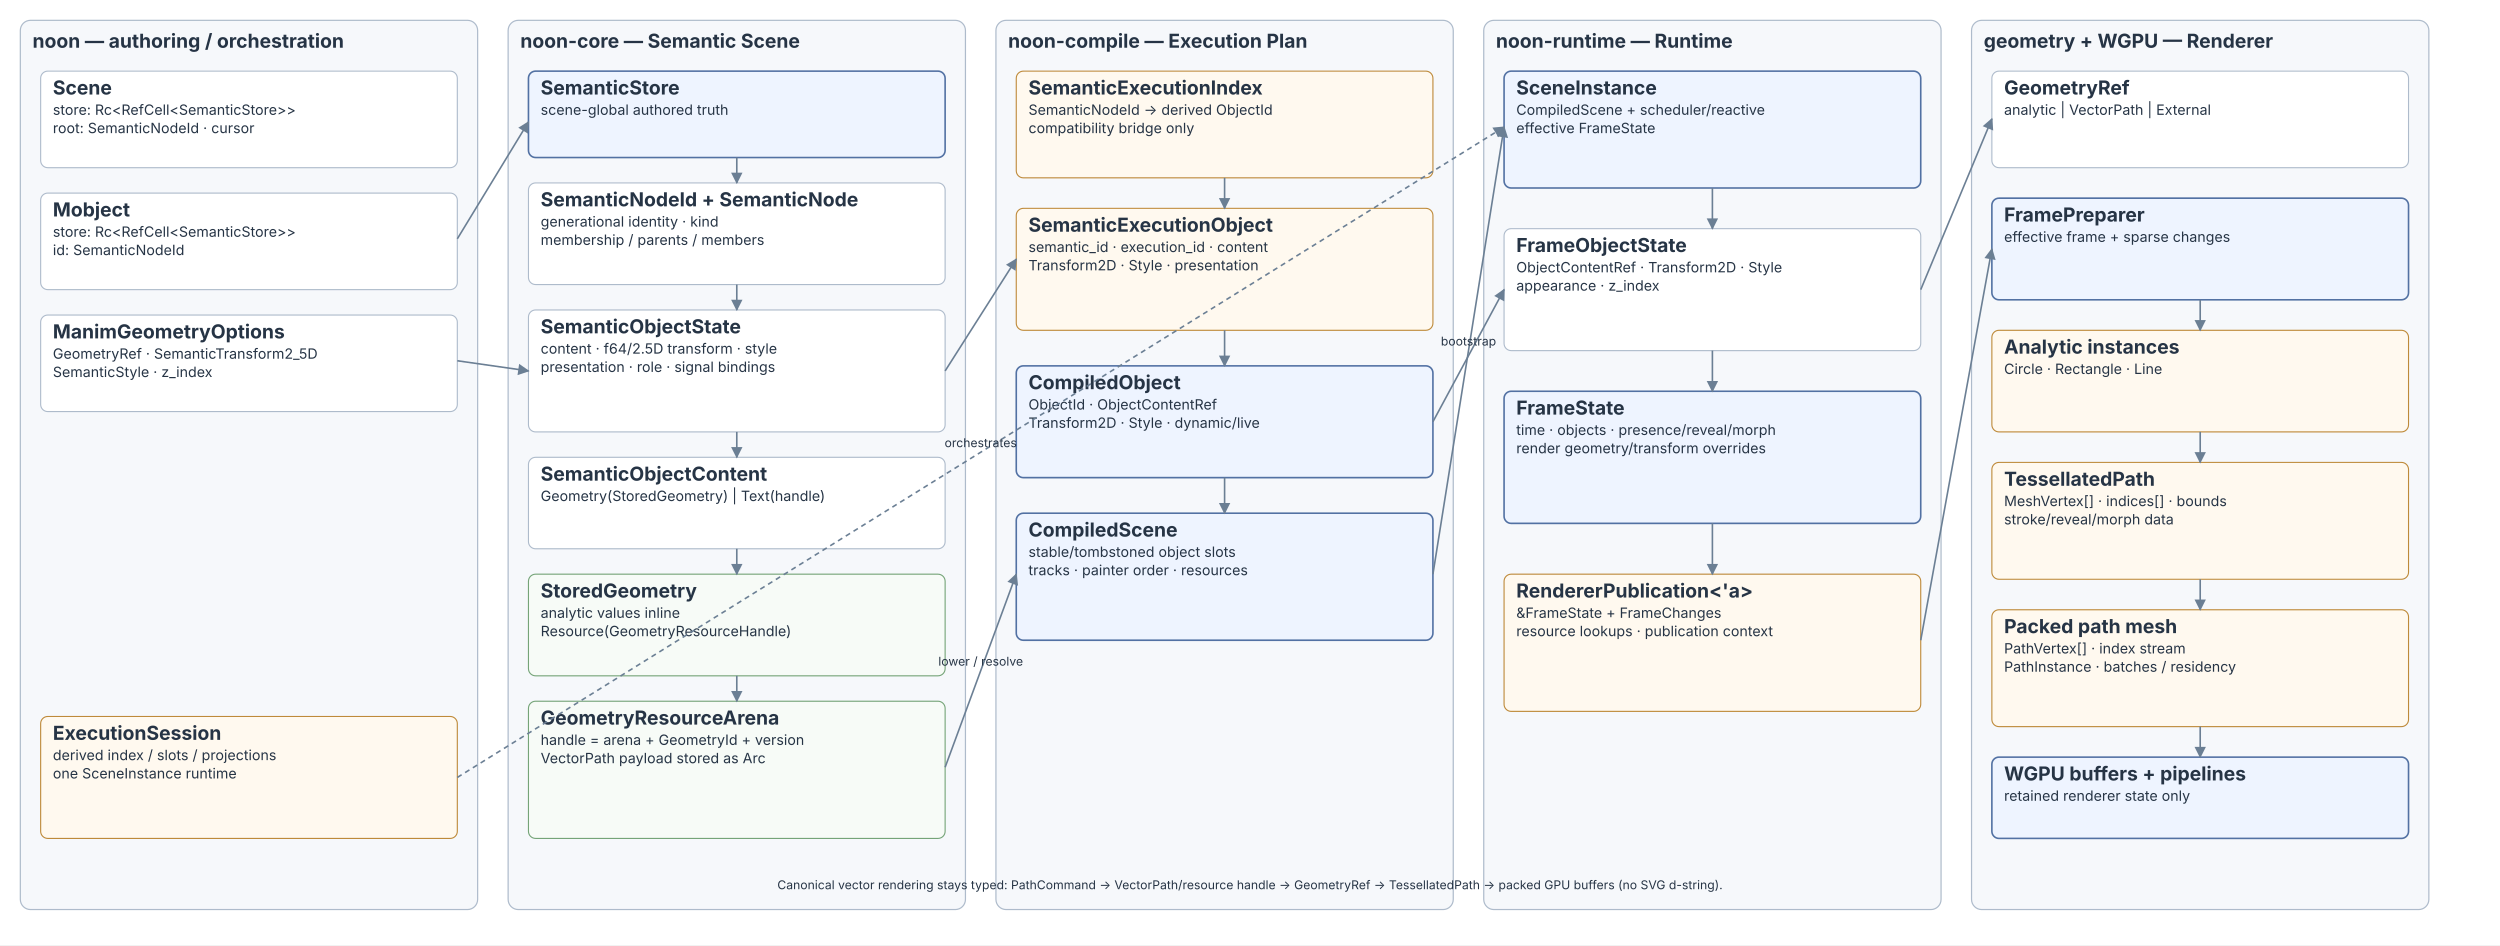
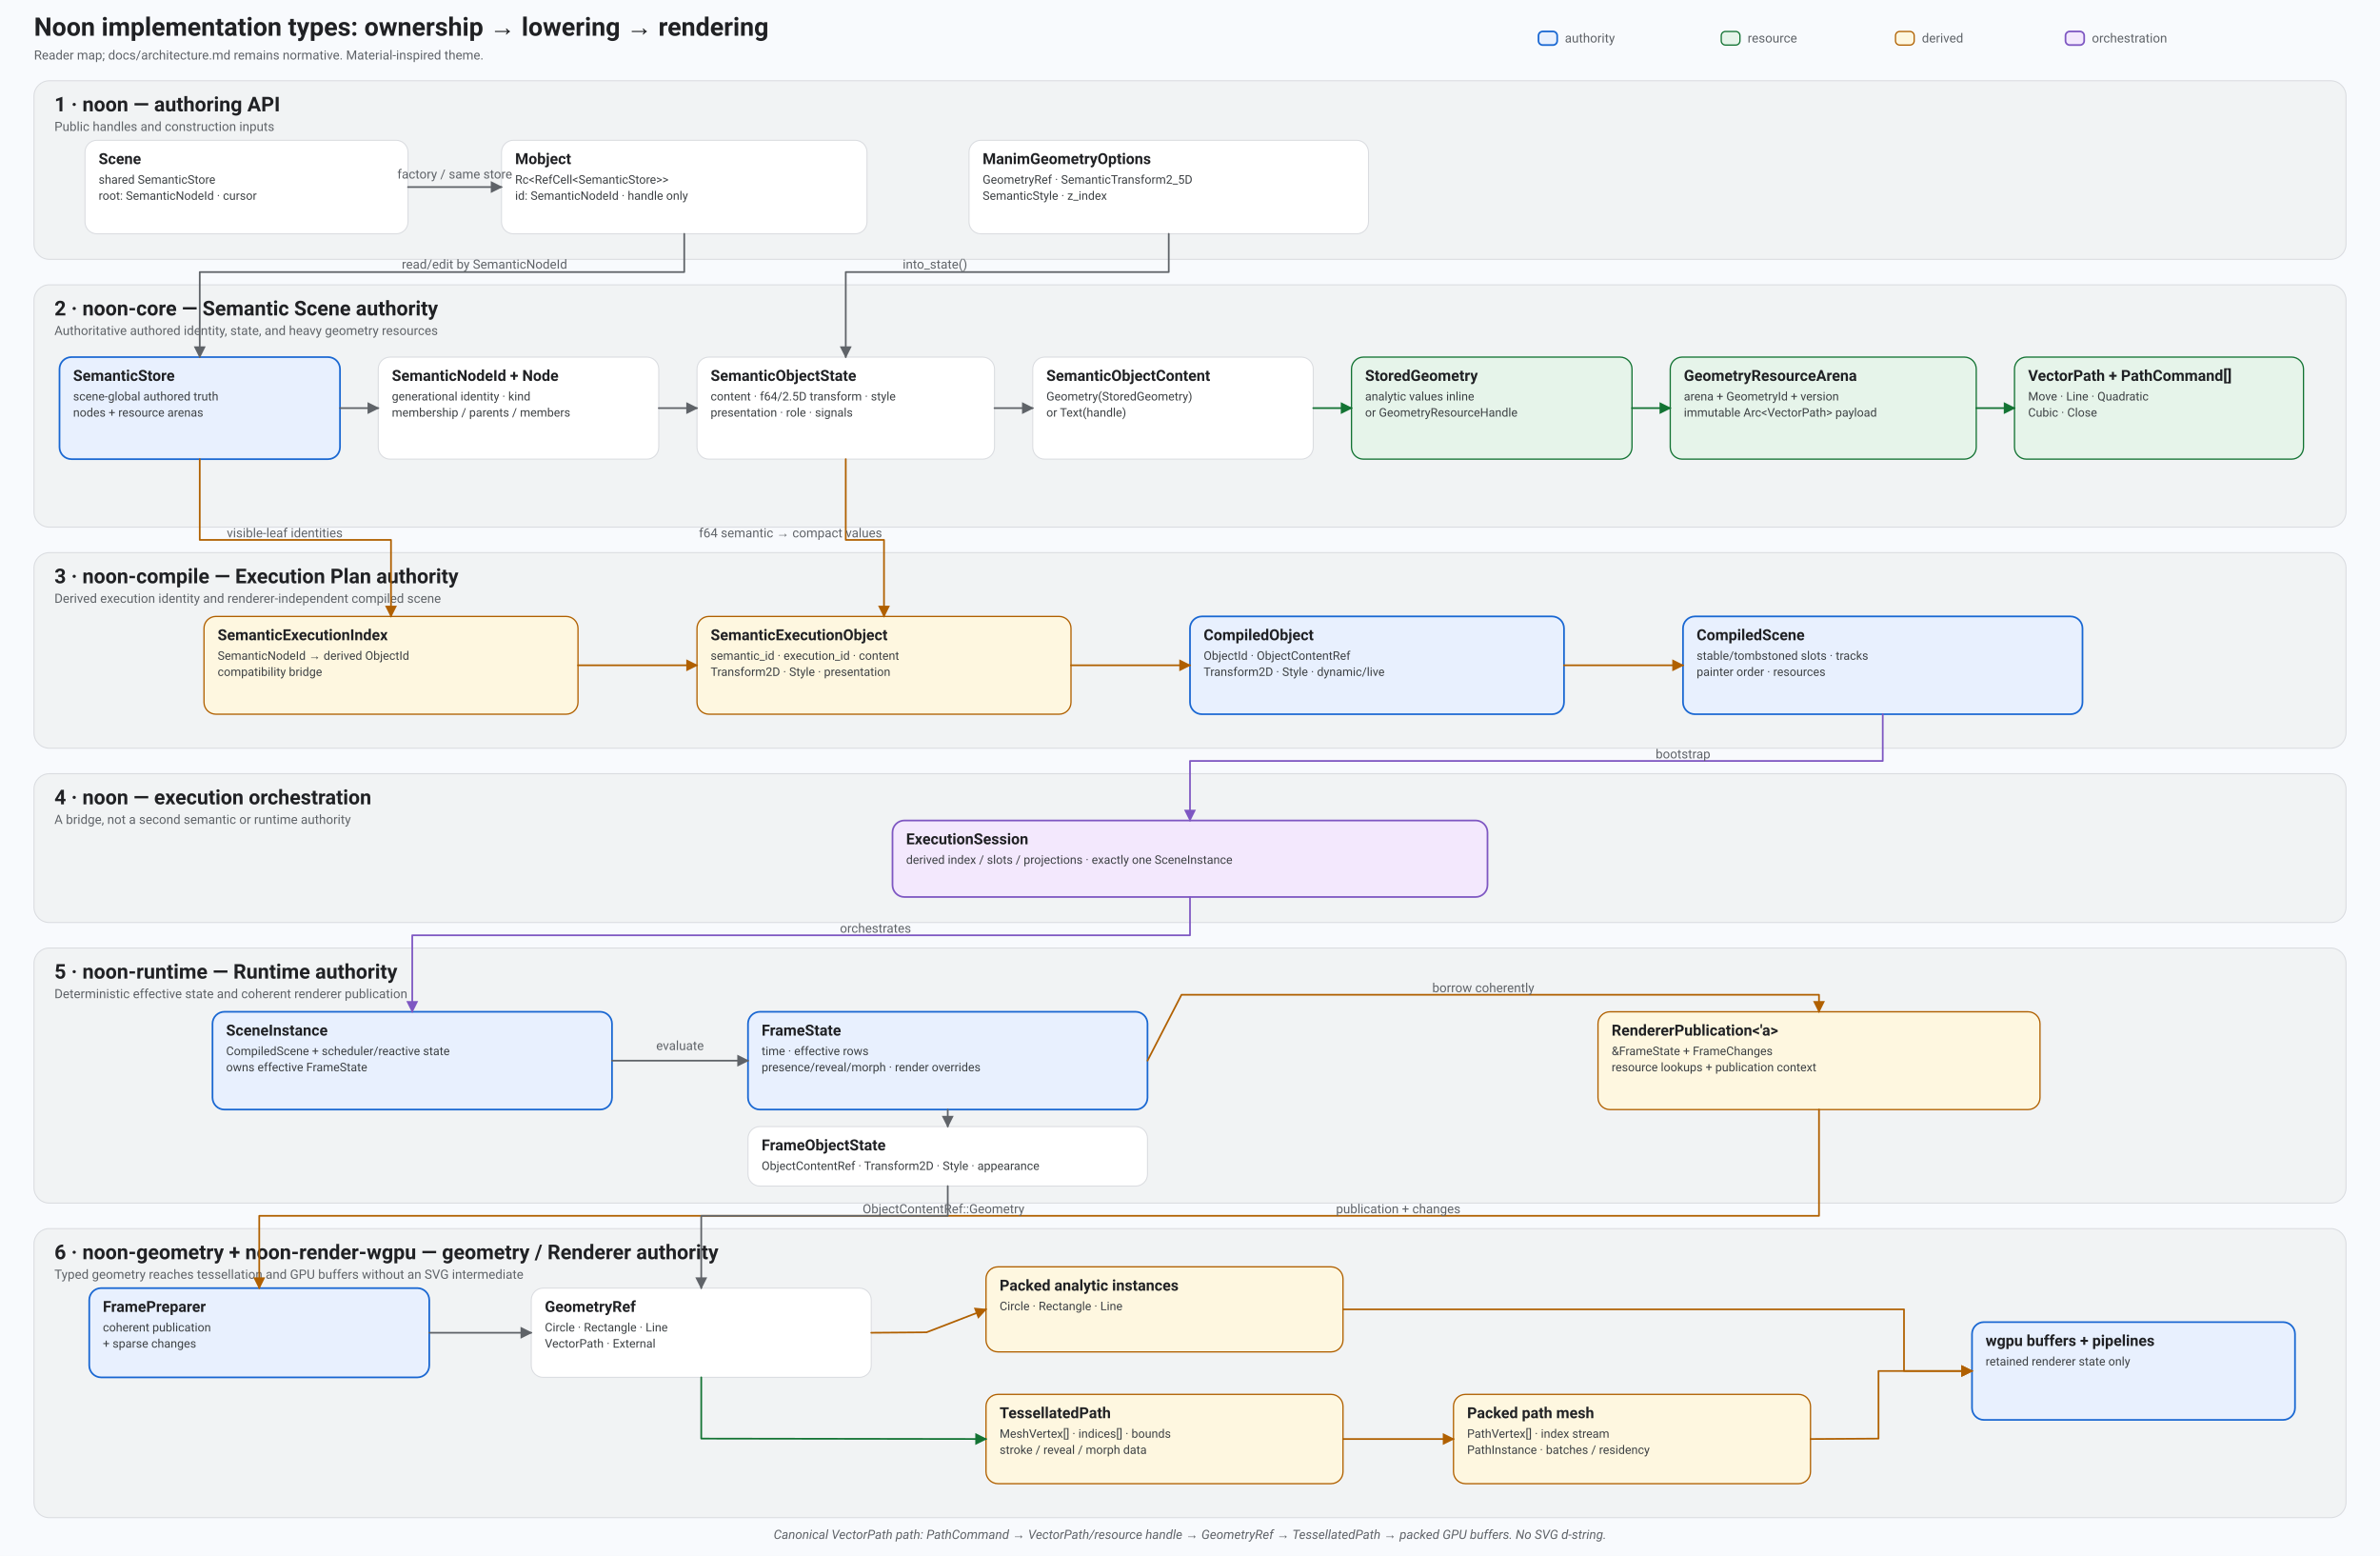
- <svg xmlns="http://www.w3.org/2000/svg" width="2460" height="930" viewBox="0 0 2460 930" role="img" aria-label="Noon type ownership and lowering map">
+ <svg xmlns="http://www.w3.org/2000/svg" viewBox="0 0 2800 1830" role="img" aria-label="Noon type ownership and lowering map">
  <defs>
-     <marker id="arrow" viewBox="0 0 10 10" refX="9" refY="5" markerWidth="7" markerHeight="7" orient="auto-start-reverse">
-       <path d="M 0 0 L 10 5 L 0 10 z" fill="#6b7f94" />
+     <marker id="ag" viewBox="0 0 10 10" refX="9" refY="5" markerWidth="7" markerHeight="7" orient="auto">
+       <path d="M0 0L10 5L0 10z" fill="#5F6368" />
    </marker>
-     <style>text{font-family:-apple-system,BlinkMacSystemFont,'Segoe UI',sans-serif;fill:#263445} .head{font-weight:700;font-size:19px} .body{font-size:14px} .small{font-size:12px} .layer{fill:#f6f8fb;stroke:#aebbcB;stroke-width:1.2} .auth{fill:#eef4ff;stroke:#5271a3;stroke-width:1.6} .box{fill:#fff;stroke:#aebbcB;stroke-width:1.1} .res{fill:#f7fbf7;stroke:#75a478;stroke-width:1.1} .derived{fill:#fff9ef;stroke:#be8a3a;stroke-width:1.1} .edge{fill:none;stroke:#6b7f94;stroke-width:1.6;marker-end:url(#arrow)} .dash{stroke-dasharray:5 4} </style>
+     <marker id="aa" viewBox="0 0 10 10" refX="9" refY="5" markerWidth="7" markerHeight="7" orient="auto">
+       <path d="M0 0L10 5L0 10z" fill="#B06000" />
+     </marker>
+     <marker id="ar" viewBox="0 0 10 10" refX="9" refY="5" markerWidth="7" markerHeight="7" orient="auto">
+       <path d="M0 0L10 5L0 10z" fill="#137333" />
+     </marker>
+     <marker id="ap" viewBox="0 0 10 10" refX="9" refY="5" markerWidth="7" markerHeight="7" orient="auto">
+       <path d="M0 0L10 5L0 10z" fill="#7E57C2" />
+     </marker>
+     <style>text{font-family:Roboto,Arial,sans-serif;fill:#202124}.st{font-size:24px;font-weight:700}.ss{font-size:15px;fill:#5F6368}.ct{font-size:18px;font-weight:700}.cb{font-size:14px;fill:#3C4043}.n{font-size:15px;font-style:italic;fill:#5F6368}.layer{fill:#F1F3F4;stroke:#DADCE0;stroke-width:1.2}.t{fill:#fff;stroke:#DADCE0;stroke-width:1.2}.b{fill:#E8F0FE;stroke:#1967D2;stroke-width:2}.g{fill:#E6F4EA;stroke:#137333;stroke-width:1.5}.a{fill:#FEF7E0;stroke:#B06000;stroke-width:1.5}.p{fill:#F3E8FD;stroke:#7E57C2;stroke-width:2}.eg,.ea,.er,.ep{fill:none;stroke-width:2;stroke-linejoin:round;stroke-linecap:round}.eg{stroke:#5F6368;marker-end:url(#ag)}.ea{stroke:#B06000;marker-end:url(#aa)}.er{stroke:#137333;marker-end:url(#ar)}.ep{stroke:#7E57C2;marker-end:url(#ap)}</style>
  </defs>
-   <rect width="100%" height="100%" fill="#fff" />
-   <g>
-     <rect class="layer" x="20" y="20" width="450" height="875" rx="10" />
-     <text class="head" x="32" y="47">noon — authoring / orchestration</text>
-   </g>
-   <g>
-     <rect class="layer" x="500" y="20" width="450" height="875" rx="10" />
-     <text class="head" x="512" y="47">noon-core — Semantic Scene</text>
-   </g>
-   <g>
-     <rect class="layer" x="980" y="20" width="450" height="875" rx="10" />
-     <text class="head" x="992" y="47">noon-compile — Execution Plan</text>
-   </g>
-   <g>
-     <rect class="layer" x="1460" y="20" width="450" height="875" rx="10" />
-     <text class="head" x="1472" y="47">noon-runtime — Runtime</text>
-   </g>
-   <g>
-     <rect class="layer" x="1940" y="20" width="450" height="875" rx="10" />
-     <text class="head" x="1952" y="47">geometry + WGPU — Renderer</text>
-   </g>
-   <g>
-     <rect class="box" x="40" y="70" width="410" height="95" rx="7" />
-     <text class="head" x="52" y="93">Scene</text>
-     <text class="body" x="52" y="113">store: Rc&lt;RefCell&lt;SemanticStore&gt;&gt;</text>
-     <text class="body" x="52" y="131">root: SemanticNodeId · cursor</text>
-   </g>
-   <g>
-     <rect class="box" x="40" y="190" width="410" height="95" rx="7" />
-     <text class="head" x="52" y="213">Mobject</text>
-     <text class="body" x="52" y="233">store: Rc&lt;RefCell&lt;SemanticStore&gt;&gt;</text>
-     <text class="body" x="52" y="251">id: SemanticNodeId</text>
-   </g>
-   <g>
-     <rect class="box" x="40" y="310" width="410" height="95" rx="7" />
-     <text class="head" x="52" y="333">ManimGeometryOptions</text>
-     <text class="body" x="52" y="353">GeometryRef · SemanticTransform2_5D</text>
-     <text class="body" x="52" y="371">SemanticStyle · z_index</text>
-   </g>
-   <g>
-     <rect class="derived" x="40" y="705" width="410" height="120" rx="7" />
-     <text class="head" x="52" y="728">ExecutionSession</text>
-     <text class="body" x="52" y="748">derived index / slots / projections</text>
-     <text class="body" x="52" y="766">one SceneInstance runtime</text>
-   </g>
-   <g>
-     <rect class="auth" x="520" y="70" width="410" height="85" rx="7" />
-     <text class="head" x="532" y="93">SemanticStore</text>
-     <text class="body" x="532" y="113">scene-global authored truth</text>
-   </g>
-   <g>
-     <rect class="box" x="520" y="180" width="410" height="100" rx="7" />
-     <text class="head" x="532" y="203">SemanticNodeId + SemanticNode</text>
-     <text class="body" x="532" y="223">generational identity · kind</text>
-     <text class="body" x="532" y="241">membership / parents / members</text>
-   </g>
-   <g>
-     <rect class="box" x="520" y="305" width="410" height="120" rx="7" />
-     <text class="head" x="532" y="328">SemanticObjectState</text>
-     <text class="body" x="532" y="348">content · f64/2.5D transform · style</text>
-     <text class="body" x="532" y="366">presentation · role · signal bindings</text>
-   </g>
-   <g>
-     <rect class="box" x="520" y="450" width="410" height="90" rx="7" />
-     <text class="head" x="532" y="473">SemanticObjectContent</text>
-     <text class="body" x="532" y="493">Geometry(StoredGeometry) | Text(handle)</text>
-   </g>
-   <g>
-     <rect class="res" x="520" y="565" width="410" height="100" rx="7" />
-     <text class="head" x="532" y="588">StoredGeometry</text>
-     <text class="body" x="532" y="608">analytic values inline</text>
-     <text class="body" x="532" y="626">Resource(GeometryResourceHandle)</text>
-   </g>
-   <g>
-     <rect class="res" x="520" y="690" width="410" height="135" rx="7" />
-     <text class="head" x="532" y="713">GeometryResourceArena</text>
-     <text class="body" x="532" y="733">handle = arena + GeometryId + version</text>
-     <text class="body" x="532" y="751">VectorPath payload stored as Arc</text>
-   </g>
-   <g>
-     <rect class="derived" x="1000" y="70" width="410" height="105" rx="7" />
-     <text class="head" x="1012" y="93">SemanticExecutionIndex</text>
-     <text class="body" x="1012" y="113">SemanticNodeId → derived ObjectId</text>
-     <text class="body" x="1012" y="131">compatibility bridge only</text>
-   </g>
-   <g>
-     <rect class="derived" x="1000" y="205" width="410" height="120" rx="7" />
-     <text class="head" x="1012" y="228">SemanticExecutionObject</text>
-     <text class="body" x="1012" y="248">semantic_id · execution_id · content</text>
-     <text class="body" x="1012" y="266">Transform2D · Style · presentation</text>
-   </g>
-   <g>
-     <rect class="auth" x="1000" y="360" width="410" height="110" rx="7" />
-     <text class="head" x="1012" y="383">CompiledObject</text>
-     <text class="body" x="1012" y="403">ObjectId · ObjectContentRef</text>
-     <text class="body" x="1012" y="421">Transform2D · Style · dynamic/live</text>
-   </g>
-   <g>
-     <rect class="auth" x="1000" y="505" width="410" height="125" rx="7" />
-     <text class="head" x="1012" y="528">CompiledScene</text>
-     <text class="body" x="1012" y="548">stable/tombstoned object slots</text>
-     <text class="body" x="1012" y="566">tracks · painter order · resources</text>
-   </g>
-   <g>
-     <rect class="auth" x="1480" y="70" width="410" height="115" rx="7" />
-     <text class="head" x="1492" y="93">SceneInstance</text>
-     <text class="body" x="1492" y="113">CompiledScene + scheduler/reactive</text>
-     <text class="body" x="1492" y="131">effective FrameState</text>
-   </g>
-   <g>
-     <rect class="box" x="1480" y="225" width="410" height="120" rx="7" />
-     <text class="head" x="1492" y="248">FrameObjectState</text>
-     <text class="body" x="1492" y="268">ObjectContentRef · Transform2D · Style</text>
-     <text class="body" x="1492" y="286">appearance · z_index</text>
-   </g>
-   <g>
-     <rect class="auth" x="1480" y="385" width="410" height="130" rx="7" />
-     <text class="head" x="1492" y="408">FrameState</text>
-     <text class="body" x="1492" y="428">time · objects · presence/reveal/morph</text>
-     <text class="body" x="1492" y="446">render geometry/transform overrides</text>
-   </g>
-   <g>
-     <rect class="derived" x="1480" y="565" width="410" height="135" rx="7" />
-     <text class="head" x="1492" y="588">RendererPublication&lt;'a&gt;</text>
-     <text class="body" x="1492" y="608">&amp;FrameState + FrameChanges</text>
-     <text class="body" x="1492" y="626">resource lookups · publication context</text>
-   </g>
-   <g>
-     <rect class="box" x="1960" y="70" width="410" height="95" rx="7" />
-     <text class="head" x="1972" y="93">GeometryRef</text>
-     <text class="body" x="1972" y="113">analytic | VectorPath | External</text>
-   </g>
-   <g>
-     <rect class="auth" x="1960" y="195" width="410" height="100" rx="7" />
-     <text class="head" x="1972" y="218">FramePreparer</text>
-     <text class="body" x="1972" y="238">effective frame + sparse changes</text>
-   </g>
-   <g>
-     <rect class="derived" x="1960" y="325" width="410" height="100" rx="7" />
-     <text class="head" x="1972" y="348">Analytic instances</text>
-     <text class="body" x="1972" y="368">Circle · Rectangle · Line</text>
-   </g>
-   <g>
-     <rect class="derived" x="1960" y="455" width="410" height="115" rx="7" />
-     <text class="head" x="1972" y="478">TessellatedPath</text>
-     <text class="body" x="1972" y="498">MeshVertex[] · indices[] · bounds</text>
-     <text class="body" x="1972" y="516">stroke/reveal/morph data</text>
-   </g>
-   <g>
-     <rect class="derived" x="1960" y="600" width="410" height="115" rx="7" />
-     <text class="head" x="1972" y="623">Packed path mesh</text>
-     <text class="body" x="1972" y="643">PathVertex[] · index stream</text>
-     <text class="body" x="1972" y="661">PathInstance · batches / residency</text>
-   </g>
-   <g>
-     <rect class="auth" x="1960" y="745" width="410" height="80" rx="7" />
-     <text class="head" x="1972" y="768">WGPU buffers + pipelines</text>
-     <text class="body" x="1972" y="788">retained renderer state only</text>
-   </g>
-   <path class="edge" d="M 450 235 L 520 120" />
-   <path class="edge" d="M 450 355 L 520 365" />
-   <path class="edge" d="M 930 365 L 1000 255" />
-   <path class="edge" d="M 1410 415 L 1480 285" />
-   <path class="edge" d="M 1890 285 L 1960 117" />
-   <path class="edge" d="M 1890 630 L 1960 245" />
-   <path class="edge" d="M 2165 295 L 2165 325" />
-   <path class="edge" d="M 2165 425 L 2165 455" />
-   <path class="edge" d="M 2165 570 L 2165 600" />
-   <path class="edge" d="M 2165 715 L 2165 745" />
-   <path class="edge" d="M 725 155 L 725 180" />
-   <path class="edge" d="M 725 280 L 725 305" />
-   <path class="edge" d="M 725 425 L 725 450" />
-   <path class="edge" d="M 725 540 L 725 565" />
-   <path class="edge" d="M 725 665 L 725 690" />
-   <path class="edge" d="M 1205 175 L 1205 205" />
-   <path class="edge" d="M 1205 325 L 1205 360" />
-   <path class="edge" d="M 1205 470 L 1205 505" />
-   <path class="edge" d="M 1685 185 L 1685 225" />
-   <path class="edge" d="M 1685 345 L 1685 385" />
-   <path class="edge" d="M 1685 515 L 1685 565" />
-   <path class="edge" d="M 930 755 L 1000 565" />
-   <text class="small" x="965.0" y="655.0" text-anchor="middle">lower / resolve</text>
-   <path class="edge" d="M 1410 565 L 1480 125" />
-   <text class="small" x="1445.0" y="340.0" text-anchor="middle">bootstrap</text>
-   <path class="edge dash" d="M 450 765 L 1480 125" />
-   <text class="small" x="965.0" y="440.0" text-anchor="middle">orchestrates</text>
-   <text class="small" x="1230" y="875" text-anchor="middle">Canonical vector rendering stays typed: PathCommand → VectorPath/resource handle → GeometryRef → TessellatedPath → packed GPU buffers (no SVG d-string).</text>
+   <rect width="100%" height="100%" fill="#F8FAFD" />
+   <text x="40" y="42" font-size="30" font-weight="700">Noon implementation types: ownership → lowering → rendering</text>
+   <text x="40" y="70" class="ss">Reader map; docs/architecture.md remains normative. Material-inspired theme.</text>
+   <rect x="1810" y="37" width="22" height="16" rx="5" class="b" />
+   <text x="1841" y="50" class="ss">authority</text>
+   <rect x="2025" y="37" width="22" height="16" rx="5" class="g" />
+   <text x="2056" y="50" class="ss">resource</text>
+   <rect x="2230" y="37" width="22" height="16" rx="5" class="a" />
+   <text x="2261" y="50" class="ss">derived</text>
+   <rect x="2430" y="37" width="22" height="16" rx="5" class="p" />
+   <text x="2461" y="50" class="ss">orchestration</text>
+   <rect x="40" y="95" width="2720" height="210" rx="18" class="layer" />
+   <text x="64" y="131" class="st">1 · noon — authoring API</text>
+   <text x="64" y="154" class="ss">Public handles and construction inputs</text>
+   <rect x="100" y="165" width="380" height="110" rx="14" class="t" />
+   <text x="116" y="193" class="ct">Scene</text>
+   <text x="116" y="216" class="cb">shared SemanticStore</text>
+   <text x="116" y="235" class="cb">root: SemanticNodeId · cursor</text>
+   <rect x="590" y="165" width="430" height="110" rx="14" class="t" />
+   <text x="606" y="193" class="ct">Mobject</text>
+   <text x="606" y="216" class="cb">Rc&lt;RefCell&lt;SemanticStore&gt;&gt;</text>
+   <text x="606" y="235" class="cb">id: SemanticNodeId · handle only</text>
+   <rect x="1140" y="165" width="470" height="110" rx="14" class="t" />
+   <text x="1156" y="193" class="ct">ManimGeometryOptions</text>
+   <text x="1156" y="216" class="cb">GeometryRef · SemanticTransform2_5D</text>
+   <text x="1156" y="235" class="cb">SemanticStyle · z_index</text>
+   <path d="M480,220.0 L590,220.0" class="eg" />
+   <text x="535" y="210" text-anchor="middle" class="ss">factory / same store</text>
+   <rect x="40" y="335" width="2720" height="285" rx="18" class="layer" />
+   <text x="64" y="371" class="st">2 · noon-core — Semantic Scene authority</text>
+   <text x="64" y="394" class="ss">Authoritative authored identity, state, and heavy geometry resources</text>
+   <rect x="70" y="420" width="330" height="120" rx="14" class="b" />
+   <text x="86" y="448" class="ct">SemanticStore</text>
+   <text x="86" y="471" class="cb">scene-global authored truth</text>
+   <text x="86" y="490" class="cb">nodes + resource arenas</text>
+   <rect x="445" y="420" width="330" height="120" rx="14" class="t" />
+   <text x="461" y="448" class="ct">SemanticNodeId + Node</text>
+   <text x="461" y="471" class="cb">generational identity · kind</text>
+   <text x="461" y="490" class="cb">membership / parents / members</text>
+   <rect x="820" y="420" width="350" height="120" rx="14" class="t" />
+   <text x="836" y="448" class="ct">SemanticObjectState</text>
+   <text x="836" y="471" class="cb">content · f64/2.5D transform · style</text>
+   <text x="836" y="490" class="cb">presentation · role · signals</text>
+   <rect x="1215" y="420" width="330" height="120" rx="14" class="t" />
+   <text x="1231" y="448" class="ct">SemanticObjectContent</text>
+   <text x="1231" y="471" class="cb">Geometry(StoredGeometry)</text>
+   <text x="1231" y="490" class="cb">or Text(handle)</text>
+   <rect x="1590" y="420" width="330" height="120" rx="14" class="g" />
+   <text x="1606" y="448" class="ct">StoredGeometry</text>
+   <text x="1606" y="471" class="cb">analytic values inline</text>
+   <text x="1606" y="490" class="cb">or GeometryResourceHandle</text>
+   <rect x="1965" y="420" width="360" height="120" rx="14" class="g" />
+   <text x="1981" y="448" class="ct">GeometryResourceArena</text>
+   <text x="1981" y="471" class="cb">arena + GeometryId + version</text>
+   <text x="1981" y="490" class="cb">immutable Arc&lt;VectorPath&gt; payload</text>
+   <rect x="2370" y="420" width="340" height="120" rx="14" class="g" />
+   <text x="2386" y="448" class="ct">VectorPath + PathCommand[]</text>
+   <text x="2386" y="471" class="cb">Move · Line · Quadratic</text>
+   <text x="2386" y="490" class="cb">Cubic · Close</text>
+   <path d="M400,480.0 L445,480.0" class="eg" />
+   <path d="M775,480.0 L820,480.0" class="eg" />
+   <path d="M1170,480.0 L1215,480.0" class="eg" />
+   <path d="M1545,480.0 L1590,480.0" class="er" />
+   <path d="M1920,480.0 L1965,480.0" class="er" />
+   <path d="M2325,480.0 L2370,480.0" class="er" />
+   <path d="M805.0,275 L805.0,320 L235.0,320 L235.0,420" class="eg" />
+   <text x="570" y="316" text-anchor="middle" class="ss">read/edit by SemanticNodeId</text>
+   <path d="M1375.0,275 L1375.0,320 L995.0,320 L995.0,420" class="eg" />
+   <text x="1100" y="316" text-anchor="middle" class="ss">into_state()</text>
+   <rect x="40" y="650" width="2720" height="230" rx="18" class="layer" />
+   <text x="64" y="686" class="st">3 · noon-compile — Execution Plan authority</text>
+   <text x="64" y="709" class="ss">Derived execution identity and renderer-independent compiled scene</text>
+   <rect x="240" y="725" width="440" height="115" rx="14" class="a" />
+   <text x="256" y="753" class="ct">SemanticExecutionIndex</text>
+   <text x="256" y="776" class="cb">SemanticNodeId → derived ObjectId</text>
+   <text x="256" y="795" class="cb">compatibility bridge</text>
+   <rect x="820" y="725" width="440" height="115" rx="14" class="a" />
+   <text x="836" y="753" class="ct">SemanticExecutionObject</text>
+   <text x="836" y="776" class="cb">semantic_id · execution_id · content</text>
+   <text x="836" y="795" class="cb">Transform2D · Style · presentation</text>
+   <rect x="1400" y="725" width="440" height="115" rx="14" class="b" />
+   <text x="1416" y="753" class="ct">CompiledObject</text>
+   <text x="1416" y="776" class="cb">ObjectId · ObjectContentRef</text>
+   <text x="1416" y="795" class="cb">Transform2D · Style · dynamic/live</text>
+   <rect x="1980" y="725" width="470" height="115" rx="14" class="b" />
+   <text x="1996" y="753" class="ct">CompiledScene</text>
+   <text x="1996" y="776" class="cb">stable/tombstoned slots · tracks</text>
+   <text x="1996" y="795" class="cb">painter order · resources</text>
+   <path d="M680,782.5 L820,782.5" class="ea" />
+   <path d="M1260,782.5 L1400,782.5" class="ea" />
+   <path d="M1840,782.5 L1980,782.5" class="ea" />
+   <path d="M235.0,540 L235.0,635 L460.0,635 L460.0,725" class="ea" />
+   <text x="335" y="632" text-anchor="middle" class="ss">visible-leaf identities</text>
+   <path d="M995.0,540 L995.0,635 L1040.0,635 L1040.0,725" class="ea" />
+   <text x="930" y="632" text-anchor="middle" class="ss">f64 semantic → compact values</text>
+   <rect x="40" y="910" width="2720" height="175" rx="18" class="layer" />
+   <text x="64" y="946" class="st">4 · noon — execution orchestration</text>
+   <text x="64" y="969" class="ss">A bridge, not a second semantic or runtime authority</text>
+   <rect x="1050" y="965" width="700" height="90" rx="14" class="p" />
+   <text x="1066" y="993" class="ct">ExecutionSession</text>
+   <text x="1066" y="1016" class="cb">derived index / slots / projections · exactly one SceneInstance</text>
+   <path d="M2215.0,840 L2215.0,895 L1400.0,895 L1400.0,965" class="ep" />
+   <text x="1980" y="892" text-anchor="middle" class="ss">bootstrap</text>
+   <rect x="40" y="1115" width="2720" height="300" rx="18" class="layer" />
+   <text x="64" y="1151" class="st">5 · noon-runtime — Runtime authority</text>
+   <text x="64" y="1174" class="ss">Deterministic effective state and coherent renderer publication</text>
+   <rect x="250" y="1190" width="470" height="115" rx="14" class="b" />
+   <text x="266" y="1218" class="ct">SceneInstance</text>
+   <text x="266" y="1241" class="cb">CompiledScene + scheduler/reactive state</text>
+   <text x="266" y="1260" class="cb">owns effective FrameState</text>
+   <rect x="880" y="1190" width="470" height="115" rx="14" class="b" />
+   <text x="896" y="1218" class="ct">FrameState</text>
+   <text x="896" y="1241" class="cb">time · effective rows</text>
+   <text x="896" y="1260" class="cb">presence/reveal/morph · render overrides</text>
+   <rect x="880" y="1325" width="470" height="70" rx="14" class="t" />
+   <text x="896" y="1353" class="ct">FrameObjectState</text>
+   <text x="896" y="1376" class="cb">ObjectContentRef · Transform2D · Style · appearance</text>
+   <rect x="1880" y="1190" width="520" height="115" rx="14" class="a" />
+   <text x="1896" y="1218" class="ct">RendererPublication&lt;'a&gt;</text>
+   <text x="1896" y="1241" class="cb">&amp;FrameState + FrameChanges</text>
+   <text x="1896" y="1260" class="cb">resource lookups + publication context</text>
+   <path d="M1400.0,1055 L1400.0,1100 L485.0,1100 L485.0,1190" class="ep" />
+   <text x="1030" y="1097" text-anchor="middle" class="ss">orchestrates</text>
+   <path d="M720,1247.5 L880,1247.5" class="eg" />
+   <text x="800" y="1235" text-anchor="middle" class="ss">evaluate</text>
+   <path d="M1350,1247.5 L1390,1170 L2140,1170 L2140.0,1190" class="ea" />
+   <text x="1745" y="1167" text-anchor="middle" class="ss">borrow coherently</text>
+   <path d="M1115.0,1305 L1115.0,1325" class="eg" />
+   <rect x="40" y="1445" width="2720" height="340" rx="18" class="layer" />
+   <text x="64" y="1481" class="st">6 · noon-geometry + noon-render-wgpu — geometry / Renderer authority</text>
+   <text x="64" y="1504" class="ss">Typed geometry reaches tessellation and GPU buffers without an SVG intermediate</text>
+   <rect x="105" y="1515" width="400" height="105" rx="14" class="b" />
+   <text x="121" y="1543" class="ct">FramePreparer</text>
+   <text x="121" y="1566" class="cb">coherent publication</text>
+   <text x="121" y="1585" class="cb">+ sparse changes</text>
+   <rect x="625" y="1515" width="400" height="105" rx="14" class="t" />
+   <text x="641" y="1543" class="ct">GeometryRef</text>
+   <text x="641" y="1566" class="cb">Circle · Rectangle · Line</text>
+   <text x="641" y="1585" class="cb">VectorPath · External</text>
+   <rect x="1160" y="1490" width="420" height="100" rx="14" class="a" />
+   <text x="1176" y="1518" class="ct">Packed analytic instances</text>
+   <text x="1176" y="1541" class="cb">Circle · Rectangle · Line</text>
+   <rect x="1160" y="1640" width="420" height="105" rx="14" class="a" />
+   <text x="1176" y="1668" class="ct">TessellatedPath</text>
+   <text x="1176" y="1691" class="cb">MeshVertex[] · indices[] · bounds</text>
+   <text x="1176" y="1710" class="cb">stroke / reveal / morph data</text>
+   <rect x="1710" y="1640" width="420" height="105" rx="14" class="a" />
+   <text x="1726" y="1668" class="ct">Packed path mesh</text>
+   <text x="1726" y="1691" class="cb">PathVertex[] · index stream</text>
+   <text x="1726" y="1710" class="cb">PathInstance · batches / residency</text>
+   <rect x="2320" y="1555" width="380" height="115" rx="14" class="b" />
+   <text x="2336" y="1583" class="ct">wgpu buffers + pipelines</text>
+   <text x="2336" y="1606" class="cb">retained renderer state only</text>
+   <path d="M2140.0,1305 L2140.0,1430 L305.0,1430 L305.0,1515" class="ea" />
+   <text x="1645" y="1427" text-anchor="middle" class="ss">publication + changes</text>
+   <path d="M1115.0,1395 L1115.0,1430 L825.0,1430 L825.0,1515" class="eg" />
+   <text x="1110" y="1427" text-anchor="middle" class="ss">ObjectContentRef::Geometry</text>
+   <path d="M505,1567.5 L625,1567.5" class="eg" />
+   <path d="M1025,1567.5 L1090,1567 L1160,1540.0" class="ea" />
+   <path d="M825.0,1620 L825.0,1692 L1160,1692.5" class="er" />
+   <path d="M1580,1692.5 L1710,1692.5" class="ea" />
+   <path d="M1580,1540.0 L1645,1540 L2240,1540 L2240,1612.5 L2320,1612.5" class="ea" />
+   <path d="M2130,1692.5 L2210,1692 L2210,1612.5 L2320,1612.5" class="ea" />
+   <text x="1400" y="1810" text-anchor="middle" class="n">Canonical VectorPath path: PathCommand → VectorPath/resource handle → GeometryRef → TessellatedPath → packed GPU buffers. No SVG d-string.</text>
</svg>
